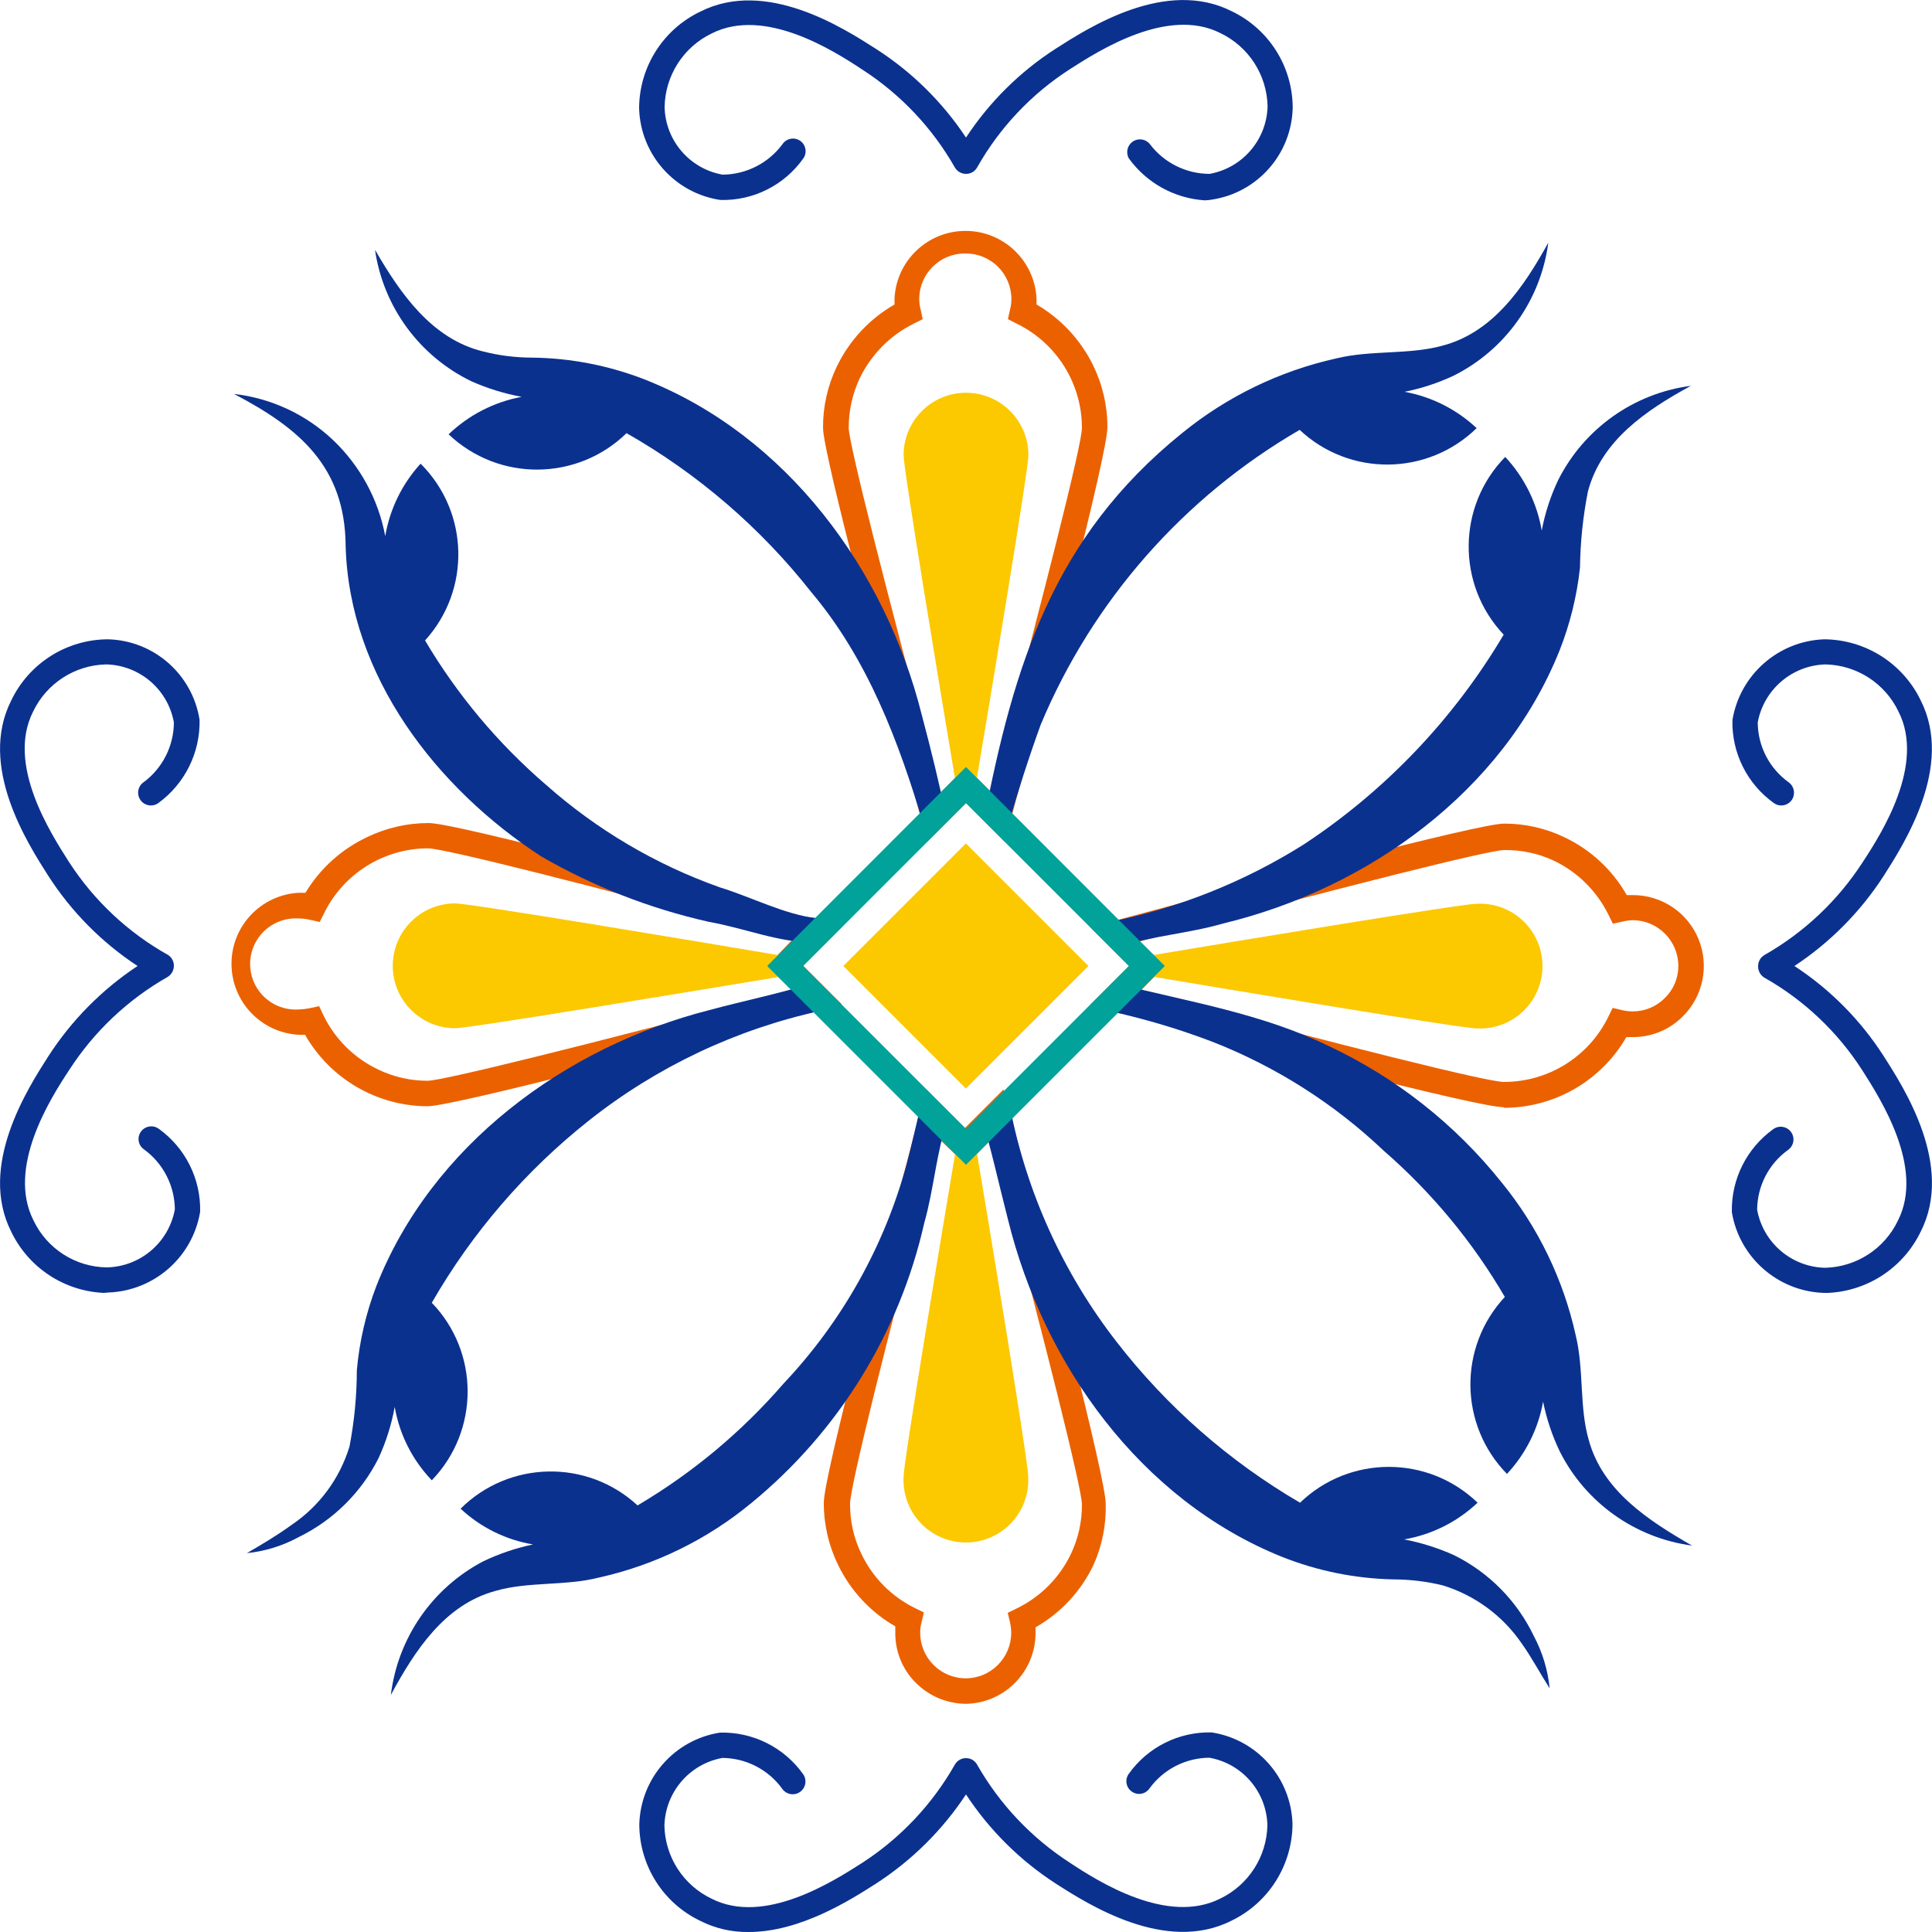
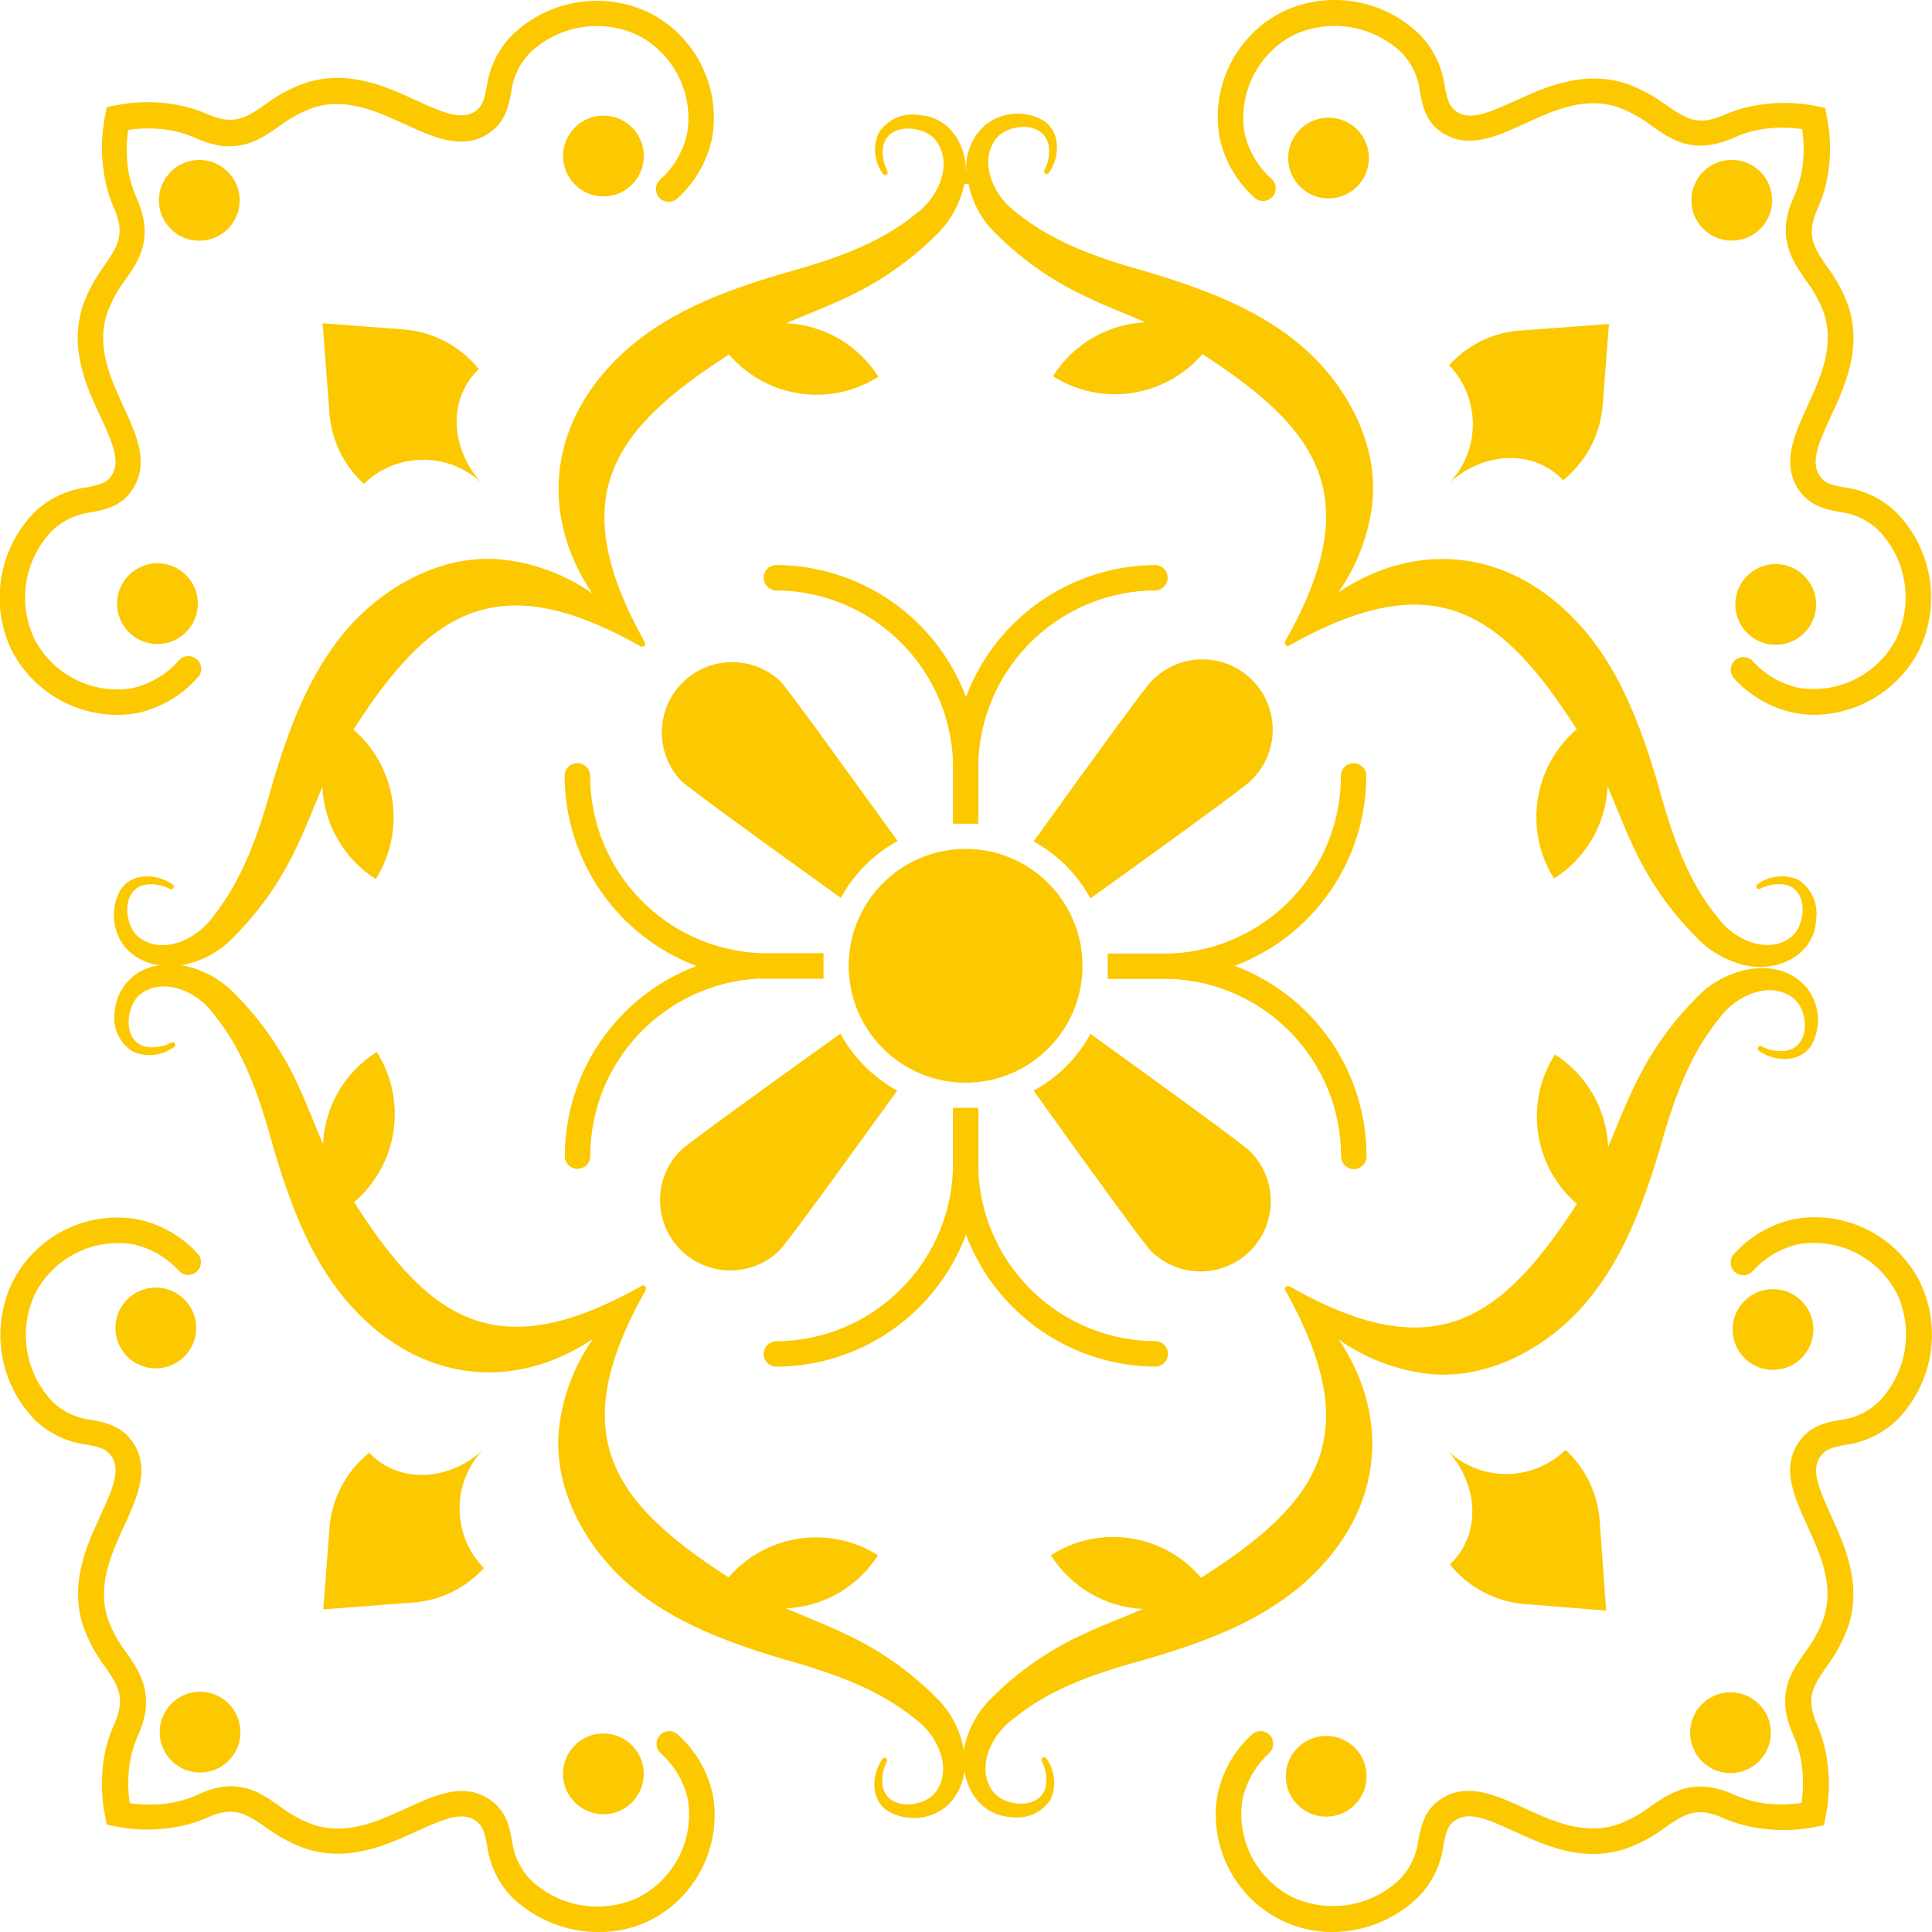
- <svg xmlns="http://www.w3.org/2000/svg" width="100" height="100" viewBox="0 0 100 100">
-   <rect x="45.51" y="45.51" width="8.97" height="8.97" transform="translate(-20.71 50) rotate(-45)" fill="#fcc800" />
-   <path d="M62.36,10.37A5.27,5.27,0,0,1,58.43,8.2a.66.66,0,0,1,1.08-.75A3.89,3.89,0,0,0,62.61,9a3.65,3.65,0,0,0,3-3.5,4.3,4.3,0,0,0-2.45-3.79c-2.72-1.37-6.27.9-7.78,1.87a14.55,14.55,0,0,0-4.8,5.08A.65.65,0,0,1,50,9h0a.67.67,0,0,1-.57-.32,14.64,14.64,0,0,0-4.8-5.08c-1.51-1-5.06-3.25-7.79-1.87A4.31,4.31,0,0,0,34.4,5.54a3.64,3.64,0,0,0,3,3.5,3.89,3.89,0,0,0,3.11-1.59.65.65,0,1,1,1.07.75,5.09,5.09,0,0,1-4.3,2.15A4.94,4.94,0,0,1,33.08,5.6a5.57,5.57,0,0,1,3.17-5c3.4-1.72,7.39.84,9.09,1.93A15.86,15.86,0,0,1,50,7.12a15.75,15.75,0,0,1,4.66-4.61c1.7-1.09,5.69-3.65,9.09-1.93a5.55,5.55,0,0,1,3.16,5,4.92,4.92,0,0,1-4.17,4.75A2.48,2.48,0,0,1,62.36,10.37Z" fill="#0b318f" />
-   <path d="M94.62,66.92h-.23a5,5,0,0,1-4.75-4.18,5.15,5.15,0,0,1,2.15-4.3.66.66,0,1,1,.76,1.08,3.84,3.84,0,0,0-1.6,3.1,3.66,3.66,0,0,0,3.51,3,4.29,4.29,0,0,0,3.78-2.45c1.38-2.73-.89-6.27-1.86-7.79a14.52,14.52,0,0,0-5.08-4.79A.68.68,0,0,1,91,50a.66.66,0,0,1,.33-.57,14.73,14.73,0,0,0,5.08-4.8c1-1.52,3.24-5.06,1.86-7.79a4.29,4.29,0,0,0-3.78-2.45,3.67,3.67,0,0,0-3.51,3,3.84,3.84,0,0,0,1.6,3.1.67.67,0,0,1,.16.92.66.66,0,0,1-.92.16,5.13,5.13,0,0,1-2.15-4.3,5,5,0,0,1,4.75-4.18,5.59,5.59,0,0,1,5,3.17c1.71,3.4-.84,7.38-1.93,9.09A16,16,0,0,1,92.88,50a15.71,15.71,0,0,1,4.61,4.65c1.09,1.7,3.65,5.69,1.93,9.09A5.61,5.61,0,0,1,94.62,66.92Z" fill="#0b318f" />
-   <path d="M38.76,100a5.34,5.34,0,0,1-2.5-.57,5.55,5.55,0,0,1-3.17-5,4.94,4.94,0,0,1,4.17-4.75,5.12,5.12,0,0,1,4.31,2.15.66.66,0,0,1-1.08.76,3.86,3.86,0,0,0-3.1-1.6,3.66,3.66,0,0,0-3,3.51,4.29,4.29,0,0,0,2.45,3.78c2.73,1.38,6.27-.89,7.79-1.86a14.7,14.7,0,0,0,4.79-5.08A.66.66,0,0,1,50,91h0a.65.65,0,0,1,.57.33,14.73,14.73,0,0,0,4.8,5.08c1.51,1,5.06,3.24,7.79,1.86a4.31,4.31,0,0,0,2.44-3.79,3.64,3.64,0,0,0-3-3.5,3.86,3.86,0,0,0-3.11,1.6.65.65,0,0,1-.91.15.65.65,0,0,1-.16-.91,5.11,5.11,0,0,1,4.3-2.15,4.94,4.94,0,0,1,4.18,4.75,5.59,5.59,0,0,1-3.17,5c-3.4,1.71-7.39-.84-9.09-1.93A15.86,15.86,0,0,1,50,92.88a16,16,0,0,1-4.65,4.61C44.05,98.32,41.43,100,38.76,100Z" fill="#0b318f" />
-   <path d="M5.38,66.92a5.59,5.59,0,0,1-4.8-3.17c-1.72-3.4.84-7.39,1.93-9.09A16,16,0,0,1,7.12,50a15.83,15.83,0,0,1-4.61-4.65C1.42,43.64-1.14,39.66.58,36.26a5.57,5.57,0,0,1,5-3.17,4.93,4.93,0,0,1,4.75,4.17,5.19,5.19,0,0,1-2.14,4.31.66.66,0,1,1-.76-1.08A3.87,3.87,0,0,0,9,37.39a3.65,3.65,0,0,0-3.5-3,4.29,4.29,0,0,0-3.79,2.45c-1.38,2.73.9,6.27,1.87,7.79A14.62,14.62,0,0,0,8.7,49.43.66.66,0,0,1,9,50a.68.68,0,0,1-.33.57,14.73,14.73,0,0,0-5.08,4.8c-1,1.51-3.24,5.06-1.86,7.79A4.26,4.26,0,0,0,5.54,65.6a3.66,3.66,0,0,0,3.51-3,3.88,3.88,0,0,0-1.6-3.11.65.65,0,0,1-.16-.91.66.66,0,0,1,.92-.16,5.14,5.14,0,0,1,2.15,4.3,5,5,0,0,1-4.75,4.18Z" fill="#0b318f" />
-   <path d="M52,43.56l-2-2-2,2-.3-1.1c-1.9-7-5.1-19-5.1-20.31A7.21,7.21,0,0,1,43.3,19a7.41,7.41,0,0,1,3-3.24c0-.1,0-.21,0-.32a3.68,3.68,0,0,1,7.35,0c0,.11,0,.22,0,.32a7.41,7.41,0,0,1,2.92,3.13,7.29,7.29,0,0,1,.75,3.22c0,1.39-3.12,13.32-5,20.3ZM49.94,13.12a2.36,2.36,0,0,0-2.36,2.36,2,2,0,0,0,.07.53l.11.51-.46.23a6.11,6.11,0,0,0-2.81,2.85,6,6,0,0,0-.56,2.55c0,.77,1.86,8.13,4.75,18.87L50,39.7,51.31,41C54.14,30.34,56,23,56,22.15a6,6,0,0,0-3.36-5.39l-.47-.24.11-.5a2.05,2.05,0,0,0,.07-.54A2.36,2.36,0,0,0,49.94,13.12Z" fill="#eb6100" />
-   <path d="M77.84,57.31h0c-1.38,0-13.31-3.14-20.29-5L56.44,52l2-2-2-2,1.1-.3c7-1.89,19-5.07,20.31-5.07h0a7.15,7.15,0,0,1,3.11.7,7.3,7.3,0,0,1,3.24,3h.32a3.67,3.67,0,0,1,2.59,6.27,3.62,3.62,0,0,1-2.59,1.08l-.34,0a7.31,7.31,0,0,1-6.34,3.66ZM59,51.32C69.65,54.17,77,56,77.83,56a6,6,0,0,0,5.41-3.36l.23-.47.51.12a2.46,2.46,0,0,0,.53.06h0a2.33,2.33,0,0,0,1.66-.69A2.3,2.3,0,0,0,86.87,50a2.37,2.37,0,0,0-2.35-2.37h0a2.49,2.49,0,0,0-.53.07l-.51.11-.23-.47a6.07,6.07,0,0,0-2.84-2.8A5.84,5.84,0,0,0,77.85,44c-.77,0-8.13,1.85-18.87,4.73L60.29,50Z" fill="#eb6100" />
-   <path d="M50,88.19h0a3.7,3.7,0,0,1-2.6-1.09,3.61,3.61,0,0,1-1.06-2.6c0-.11,0-.21,0-.32A7.36,7.36,0,0,1,43.38,81a7.28,7.28,0,0,1-.74-3.22c0-1.39,3.17-13.31,5-20.29l.3-1.1,2,2,2-2,.29,1.1c1.89,7,5,19.05,5,20.32A7.19,7.19,0,0,1,56.6,81a7.35,7.35,0,0,1-3,3.23c0,.11,0,.22,0,.32A3.67,3.67,0,0,1,50,88.19ZM48.66,59C45.8,69.64,44,77,44,77.82a5.84,5.84,0,0,0,.6,2.64,6,6,0,0,0,2.75,2.77l.47.23-.12.51a2,2,0,0,0-.07.54,2.36,2.36,0,0,0,2.35,2.36h0a2.36,2.36,0,0,0,2.36-2.35,2.62,2.62,0,0,0-.06-.54l-.12-.5.47-.23a6,6,0,0,0,2.81-2.84A5.84,5.84,0,0,0,56,77.86c0-.77-1.83-8.14-4.7-18.88L50,60.29Z" fill="#eb6100" />
-   <path d="M22.12,57.26h0a7.33,7.33,0,0,1-6.33-3.7h-.32a3.68,3.68,0,0,1,0-7.35l.34,0A7.41,7.41,0,0,1,19,43.33a7.31,7.31,0,0,1,3.19-.73h0c1.44,0,14.66,3.55,20.28,5.08l1.1.3-2,2,2,2-1.1.29C35.41,54.12,23.42,57.26,22.12,57.26Zm-5.6-5.18.22.47a6,6,0,0,0,2.84,2.81,5.85,5.85,0,0,0,2.55.58c.77,0,8.13-1.82,18.88-4.67L39.71,50,41,48.65c-10.65-2.89-18-4.73-18.84-4.74h0a6,6,0,0,0-5.38,3.35l-.23.46L16,47.6a2.48,2.48,0,0,0-.54-.06,2.36,2.36,0,1,0,0,4.71,3.57,3.57,0,0,0,.54-.06Z" fill="#eb6100" />
-   <path d="M80.66,24.83a10.65,10.65,0,0,0-.86,2.63,7.43,7.43,0,0,0-1.89-3.81,6.64,6.64,0,0,0-.08,9.2A33.35,33.35,0,0,1,67.48,43.71a29.9,29.9,0,0,1-10,4L57.93,49c1.7-.56,3.63-.69,5.38-1.2C70.78,46,77.77,41,80.71,33.7a16.47,16.47,0,0,0,1.07-4.32,21.92,21.92,0,0,1,.41-3.94c.7-2.64,3-4.2,5.33-5.47A9,9,0,0,0,80.66,24.83Z" fill="#0b318f" />
-   <path d="M67.27,22.25a6.62,6.62,0,0,0,9.16-.09h0a7.38,7.38,0,0,0-3.73-1.88,11.18,11.18,0,0,0,2.53-.83,9,9,0,0,0,4.91-6.89c-1.27,2.3-2.86,4.66-5.51,5.34-1.73.47-3.65.21-5.46.65a19.23,19.23,0,0,0-8,3.88c-6.67,5.39-8.69,12-10.24,20l1.25.3c.5-1.75,1.07-3.52,1.69-5.23A31.86,31.86,0,0,1,67.27,22.25Z" fill="#0b318f" />
-   <path d="M75.27,80.5a11.6,11.6,0,0,0-2.59-.82,7.35,7.35,0,0,0,3.8-1.9,6.62,6.62,0,0,0-9.19,0,33.12,33.12,0,0,1-9.49-8.32,28.77,28.77,0,0,1-5.52-12.14l-1.51.37c.54,1.8.93,3.6,1.4,5.42C54,70.58,59,77.62,66.35,80.58a16.56,16.56,0,0,0,5.79,1.17,10.77,10.77,0,0,1,2.54.31,7.69,7.69,0,0,1,4.08,3c.52.73.94,1.53,1.45,2.33a7.28,7.28,0,0,0-.82-2.71A9,9,0,0,0,75.27,80.5Z" fill="#0b318f" />
-   <path d="M82.23,74.52c-.49-1.69-.24-3.64-.67-5.4a19,19,0,0,0-3.83-7.91,25.14,25.14,0,0,0-9-7.09c-3.43-1.66-7.16-2.26-10.81-3.18l-.33,1.43a37.25,37.25,0,0,1,5.21,1.57,27.35,27.35,0,0,1,8.82,5.62,30.18,30.18,0,0,1,6.27,7.57A6.63,6.63,0,0,0,78,76.29a7.35,7.35,0,0,0,1.87-3.74,11,11,0,0,0,.87,2.59A9,9,0,0,0,87.58,80C85.3,78.69,82.94,77.15,82.23,74.52Z" fill="#0b318f" />
-   <path d="M22.35,76.62a6.62,6.62,0,0,0,0-9.19A33.08,33.08,0,0,1,30.48,58a29.41,29.41,0,0,1,12-5.68l-.38-1.44c-1.77.55-3.56.91-5.38,1.4-7.45,1.9-14.39,7-17.25,14.31a16.18,16.18,0,0,0-1,4.33,21.17,21.17,0,0,1-.38,3.95,7.53,7.53,0,0,1-3,4.06c-.73.53-1.52,1-2.31,1.46a7.1,7.1,0,0,0,2.68-.83,9.08,9.08,0,0,0,4.14-4.1,11.07,11.07,0,0,0,.83-2.64A7.28,7.28,0,0,0,22.35,76.62Z" fill="#0b318f" />
-   <path d="M47.6,57.48c-.24,1-.43,1.85-.66,2.73a26.76,26.76,0,0,1-6.39,11.41A30.52,30.52,0,0,1,33,77.92a6.62,6.62,0,0,0-9.16.17,7.26,7.26,0,0,0,3.75,1.85,11.32,11.32,0,0,0-2.59.88,9.05,9.05,0,0,0-4.77,6.91c1.24-2.29,2.77-4.66,5.4-5.38,1.69-.5,3.64-.25,5.39-.7a18.77,18.77,0,0,0,7.89-3.87A26.21,26.21,0,0,0,47.84,63.3c.5-1.76.63-3.68,1.21-5.37Z" fill="#0b318f" />
-   <path d="M47.71,37c-1.88-7.51-7-14.48-14.37-17.37a16.61,16.61,0,0,0-5.81-1.12A10.28,10.28,0,0,1,25,18.19c-2.66-.65-4.28-3-5.59-5.26a9,9,0,0,0,5,6.81,11.57,11.57,0,0,0,2.59.8,7.44,7.44,0,0,0-3.78,1.94,6.64,6.64,0,0,0,9.21-.06A32.9,32.9,0,0,1,42,30.66c2.91,3.45,4.53,7.75,5.79,12L49,42.39C48.62,40.55,48.18,38.77,47.71,37Z" fill="#0b318f" />
-   <path d="M37.26,45.93a27.35,27.35,0,0,1-9-5.31A30.05,30.05,0,0,1,22,33.15,6.62,6.62,0,0,0,21.77,24a7.38,7.38,0,0,0-1.83,3.75,9.2,9.2,0,0,0-2.73-5,8.93,8.93,0,0,0-5.1-2.36c3.39,1.77,5.75,3.77,5.78,7.86C18.07,35,22.6,40.8,28,44.32a31,31,0,0,0,8.67,3.39c2,.36,3.53,1.06,5.58,1.09V47.52C40.68,47.36,38.84,46.41,37.26,45.93Z" fill="#0b318f" />
-   <path d="M50,40.63l.43.44c.88-5.25,2.8-16.75,2.8-17.51a3.23,3.23,0,0,0-6.46,0c0,.76,1.91,12.26,2.79,17.51Z" fill="#fcc800" />
-   <path d="M59.36,50l-.43.43c5.25.88,16.74,2.8,17.5,2.8a3.23,3.23,0,1,0,0-6.45c-.76,0-12.25,1.9-17.5,2.78Z" fill="#fcc800" />
-   <path d="M50,59.36l-.43-.44c-.88,5.26-2.8,16.75-2.8,17.51a3.23,3.23,0,1,0,6.45,0c0-.76-1.9-12.25-2.78-17.51Z" fill="#fcc800" />
-   <path d="M40.64,50l.43-.43c-5.25-.89-16.74-2.81-17.51-2.81a3.23,3.23,0,0,0,0,6.46c.76,0,12.26-1.91,17.51-2.78Z" fill="#fcc800" />
-   <path d="M50,60.29,39.71,50,50,39.7,60.29,50ZM41.57,50,50,58.43,58.43,50,50,41.57Z" fill="#00a29a" />
+ <svg xmlns="http://www.w3.org/2000/svg" width="200" height="200" viewBox="0 0 200 200">
+   <g>
+     <path d="M92.92,87.06C87,78.88,81.48,71.22,80.77,70.51A7.28,7.28,0,0,0,70.48,80.8c.71.71,8.37,6.27,16.56,12.15A14.81,14.81,0,0,1,92.92,87.06Z" fill="#fcc800" />
+     <circle cx="99.96" cy="99.98" r="12.1" fill="#fcc800" />
+     <path d="M49.77,49.91s.06,0,0,0c-3.21-3.65-3.34-8.56-.32-11.59l.13-.1A11.17,11.17,0,0,0,42,34.12l-8.6-.65.72,9.5a11.06,11.06,0,0,0,3.56,7.13.93.93,0,0,0,.13-.15A8.82,8.82,0,0,1,49.77,49.91Z" fill="#fcc800" />
+     <path d="M150.12,49.9s0,.05,0,0c3.65-3.21,8.57-3.32,11.59-.3l.1.12a11.1,11.1,0,0,0,4.08-7.58l.67-8.6-9.5.7A11,11,0,0,0,150,37.82l.15.13A8.82,8.82,0,0,1,150.12,49.9Z" fill="#fcc800" />
+     <path d="M149.94,150.25s-.05,0,0,0c3.2,3.66,3.31,8.58.27,11.59l-.12.11a11.11,11.11,0,0,0,7.58,4.09l8.6.69-.69-9.5a11,11,0,0,0-3.53-7.15l-.13.15A8.81,8.81,0,0,1,149.94,150.25Z" fill="#fcc800" />
+     <path d="M49.91,150.18s0-.05,0,0c-3.64,3.22-8.56,3.35-11.58.33l-.11-.12A11.09,11.09,0,0,0,34.12,158l-.65,8.6,9.49-.72a11.06,11.06,0,0,0,7.14-3.56l-.15-.14A8.82,8.82,0,0,1,49.91,150.18Z" fill="#fcc800" />
+     <circle cx="20.63" cy="20.74" r="4.18" fill="#fcc800" />
+     <circle cx="16.3" cy="62.49" r="4.18" fill="#fcc800" />
+     <circle cx="62.47" cy="16.15" r="4.18" fill="#fcc800" />
+     <path d="M12,74A12.33,12.33,0,0,1,1.17,67.25,12.62,12.62,0,0,1,3.54,53.06,9.45,9.45,0,0,1,9,50.45c1.36-.27,2-.43,2.55-1.22.93-1.4.18-3.22-1.13-6.07C8.92,40,7.11,36,8.6,31.57a16,16,0,0,1,2.2-4.06c1-1.5,1.79-2.59,1.53-4.28a7.38,7.38,0,0,0-.57-1.78,14.49,14.49,0,0,1-1-3.51,16.86,16.86,0,0,1,.13-6l.17-.86.87-.17a16.8,16.8,0,0,1,5.95-.13,14.21,14.21,0,0,1,3.51,1,7.59,7.59,0,0,0,1.79.57c1.69.26,2.77-.49,4.28-1.53a15.21,15.21,0,0,1,4.05-2.2c4.46-1.49,8.42.32,11.59,1.78,2.86,1.31,4.68,2.06,6.08,1.13.78-.52.94-1.2,1.21-2.56A9.47,9.47,0,0,1,53,3.65,12.59,12.59,0,0,1,67.14,1.28a12.19,12.19,0,0,1,6.58,13,11.67,11.67,0,0,1-3.62,6.28,1.32,1.32,0,0,1-1.79-1.94,9,9,0,0,0,2.83-4.84A9.66,9.66,0,0,0,66,3.63,10,10,0,0,0,54.82,5.51a6.94,6.94,0,0,0-1.9,4.06c-.28,1.45-.61,3.09-2.34,4.24-2.69,1.79-5.71.4-8.62-.93S35.77,10,32.3,11.2a13.33,13.33,0,0,0-3.4,1.87c-1.69,1.18-3.45,2.39-6.18,2a9.91,9.91,0,0,1-2.39-.74,11.22,11.22,0,0,0-2.92-.88,14,14,0,0,0-4.14,0,14,14,0,0,0,0,4.14,11.62,11.62,0,0,0,.88,2.92,9.91,9.91,0,0,1,.74,2.39c.42,2.73-.79,4.48-2,6.18A13,13,0,0,0,11.1,32.4c-1.16,3.48.28,6.62,1.67,9.66s2.72,5.94.93,8.63c-1.14,1.73-2.78,2.05-4.23,2.34a7,7,0,0,0-4.07,1.9A10,10,0,0,0,3.53,66.08a9.65,9.65,0,0,0,10.1,5.17,9.1,9.1,0,0,0,4.84-2.83,1.32,1.32,0,1,1,1.94,1.78,11.62,11.62,0,0,1-6.27,3.63A11.7,11.7,0,0,1,12,74Z" fill="#fcc800" />
+     <circle cx="179.27" cy="20.73" r="4.18" fill="#fcc800" />
+     <circle cx="137.53" cy="16.36" r="4.18" fill="#fcc800" />
+     <circle cx="183.82" cy="62.57" r="4.18" fill="#fcc800" />
+     <path d="M187.85,74a11,11,0,0,1-2.13-.21,11.62,11.62,0,0,1-6.27-3.63,1.32,1.32,0,0,1,1.94-1.78,9,9,0,0,0,4.84,2.83,9.65,9.65,0,0,0,10.11-5.16,10,10,0,0,0-1.87-11.15,6.91,6.91,0,0,0-4.06-1.9c-1.45-.29-3.09-.61-4.24-2.34-1.78-2.69-.4-5.71.94-8.63s2.84-6.18,1.69-9.66A13.26,13.26,0,0,0,186.93,29c-1.17-1.7-2.38-3.45-2-6.18a9.55,9.55,0,0,1,.75-2.4,12,12,0,0,0,.88-2.91,14,14,0,0,0,0-4.14,14,14,0,0,0-4.14,0,11.62,11.62,0,0,0-2.92.88,9.85,9.85,0,0,1-2.4.74c-2.73.42-4.48-.8-6.17-2a13.28,13.28,0,0,0-3.39-1.88c-3.48-1.16-6.62.28-9.66,1.67s-5.94,2.72-8.63.92C147.6,12.63,147.28,11,147,9.54a6.88,6.88,0,0,0-1.89-4.07A10.06,10.06,0,0,0,134,3.58a9.65,9.65,0,0,0-5.18,10.1,9,9,0,0,0,2.82,4.85,1.31,1.31,0,1,1-1.78,1.93,11.67,11.67,0,0,1-3.62-6.27,12.18,12.18,0,0,1,6.59-13A12.59,12.59,0,0,1,147,3.61,9.5,9.5,0,0,1,149.57,9c.27,1.36.43,2,1.21,2.56,1.4.93,3.22.17,6.08-1.13C160,9,164,7.2,168.45,8.69a15.57,15.57,0,0,1,4.06,2.21c1.5,1,2.58,1.79,4.28,1.53a7.52,7.52,0,0,0,1.78-.57,14.49,14.49,0,0,1,3.51-1,17.1,17.1,0,0,1,6,.13l.86.18.17.86a16.62,16.62,0,0,1,.12,6,14.05,14.05,0,0,1-1.05,3.51,7.38,7.38,0,0,0-.57,1.78c-.26,1.69.49,2.78,1.52,4.28a15.44,15.44,0,0,1,2.2,4.06C192.78,36,191,40,189.5,43.16c-1.31,2.85-2.06,4.67-1.14,6.07.52.79,1.2,1,2.56,1.22a9.47,9.47,0,0,1,5.41,2.62,12.6,12.6,0,0,1,2.36,14.19A12.33,12.33,0,0,1,187.85,74Z" fill="#fcc800" />
+     <circle cx="179.14" cy="179.37" r="4.18" fill="#fcc800" />
+     <circle cx="183.54" cy="137.63" r="4.18" fill="#fcc800" />
+     <circle cx="137.29" cy="183.88" r="4.18" fill="#fcc800" />
+     <path d="M137.88,200a11.84,11.84,0,0,1-5.29-1.24,12.19,12.19,0,0,1-6.55-13,11.68,11.68,0,0,1,3.63-6.27,1.32,1.32,0,0,1,1.78,1.94,9.1,9.1,0,0,0-2.83,4.84,9.63,9.63,0,0,0,5.15,10.11,10,10,0,0,0,11.15-1.85,7,7,0,0,0,1.91-4.06c.29-1.45.61-3.09,2.34-4.24,2.7-1.78,5.71-.39,8.63.95s6.18,2.85,9.66,1.69a13,13,0,0,0,3.39-1.86c1.7-1.17,3.46-2.38,6.18-2a9.85,9.85,0,0,1,2.4.74,11.61,11.61,0,0,0,2.91.89,14.06,14.06,0,0,0,4.15,0,14,14,0,0,0,0-4.14,11.8,11.8,0,0,0-.87-2.92,9.91,9.91,0,0,1-.74-2.39c-.42-2.73.8-4.48,2-6.18a13.26,13.26,0,0,0,1.87-3.39c1.17-3.47-.27-6.62-1.65-9.66s-2.71-5.94-.92-8.63c1.15-1.72,2.79-2.05,4.24-2.33a6.88,6.88,0,0,0,4.07-1.89,10,10,0,0,0,1.9-11.15,9.65,9.65,0,0,0-10.1-5.18,9,9,0,0,0-4.85,2.81,1.31,1.31,0,1,1-1.93-1.78,11.67,11.67,0,0,1,6.28-3.62,12.18,12.18,0,0,1,13,6.61,12.59,12.59,0,0,1-2.4,14.18,9.49,9.49,0,0,1-5.41,2.6c-1.36.27-2,.43-2.56,1.21-.94,1.4-.18,3.22,1.12,6.08,1.45,3.18,3.25,7.13,1.76,11.59a15.74,15.74,0,0,1-2.21,4.06c-1,1.49-1.8,2.58-1.54,4.27a7.59,7.59,0,0,0,.57,1.79,13.85,13.85,0,0,1,1,3.51,16.63,16.63,0,0,1-.14,6l-.17.86-.86.17a16.85,16.85,0,0,1-6,.11,14.35,14.35,0,0,1-3.51-1,7.41,7.41,0,0,0-1.78-.58c-1.7-.26-2.78.49-4.28,1.53a15.64,15.64,0,0,1-4.07,2.19c-4.46,1.48-8.41-.34-11.58-1.8-2.85-1.31-4.67-2.07-6.07-1.14-.79.52-.95,1.19-1.23,2.55a9.41,9.41,0,0,1-2.62,5.41A12.86,12.86,0,0,1,137.88,200Z" fill="#fcc800" />
+     <circle cx="20.71" cy="179.31" r="4.18" fill="#fcc800" />
+     <circle cx="62.46" cy="183.63" r="4.18" fill="#fcc800" />
+     <circle cx="16.13" cy="137.47" r="4.18" fill="#fcc800" />
+     <path d="M62,200A12.87,12.87,0,0,1,53,196.4,9.46,9.46,0,0,1,50.42,191c-.27-1.36-.43-2-1.21-2.55-1.4-.93-3.22-.18-6.08,1.13C40,191,36,192.83,31.54,191.34a15.74,15.74,0,0,1-4.06-2.21c-1.5-1-2.58-1.79-4.27-1.53a7.06,7.06,0,0,0-1.79.58,13.85,13.85,0,0,1-3.51,1,16.62,16.62,0,0,1-6-.12l-.86-.17-.17-.87a16.8,16.8,0,0,1-.13-5.95,14.21,14.21,0,0,1,1.05-3.51,7.59,7.59,0,0,0,.57-1.79c.26-1.69-.49-2.78-1.53-4.28a15.87,15.87,0,0,1-2.2-4.06c-1.49-4.46.32-8.41,1.78-11.58,1.31-2.86,2.06-4.68,1.13-6.08-.52-.78-1.19-.95-2.55-1.22A9.38,9.38,0,0,1,3.62,147,12.61,12.61,0,0,1,1.25,132.8a12.17,12.17,0,0,1,13-6.58,11.67,11.67,0,0,1,6.27,3.62,1.32,1.32,0,0,1-1.94,1.78,9,9,0,0,0-4.84-2.82A9.65,9.65,0,0,0,3.6,134a10,10,0,0,0,1.88,11.15A6.88,6.88,0,0,0,9.55,147c1.45.29,3.09.62,4.23,2.35,1.79,2.69.41,5.7-.93,8.62s-2.83,6.19-1.67,9.66a13,13,0,0,0,1.87,3.4c1.17,1.69,2.38,3.44,2,6.17a9.85,9.85,0,0,1-.74,2.4,11.62,11.62,0,0,0-.88,2.92,14,14,0,0,0,0,4.14,14,14,0,0,0,4.14,0,11.62,11.62,0,0,0,2.92-.88A9.48,9.48,0,0,1,22.8,185c2.73-.43,4.49.79,6.18,2a13,13,0,0,0,3.4,1.87c3.47,1.17,6.62-.28,9.66-1.67s5.93-2.72,8.62-.94c1.73,1.15,2.06,2.79,2.34,4.24a7,7,0,0,0,1.9,4.07,10,10,0,0,0,11.15,1.87,9.65,9.65,0,0,0,5.17-10.1,9,9,0,0,0-2.83-4.85,1.31,1.31,0,0,1,1.78-1.93,11.62,11.62,0,0,1,3.63,6.27,12.2,12.2,0,0,1-6.58,13A11.71,11.71,0,0,1,62,200Z" fill="#fcc800" />
+     <path d="M112.88,93c8.19-5.88,15.85-11.43,16.57-12.15a7.28,7.28,0,1,0-10.29-10.29c-.71.71-6.28,8.37-12.16,16.55A14.69,14.69,0,0,1,112.88,93Z" fill="#fcc800" />
+     <path d="M107,112.91c5.87,8.19,11.42,15.86,12.13,16.57a7.27,7.27,0,1,0,10.3-10.27c-.71-.72-8.37-6.29-16.54-12.18A14.81,14.81,0,0,1,107,112.91Z" fill="#fcc800" />
+     <path d="M87,107c-8.19,5.87-15.86,11.41-16.58,12.13a7.28,7.28,0,0,0,10.28,10.31c.71-.72,6.28-8.37,12.18-16.54A14.77,14.77,0,0,1,87,107Z" fill="#fcc800" />
+     <path d="M80.26,61.12A18.44,18.44,0,0,1,98.65,78.67c0,.28,0,.57,0,.86l0,.65v5.09h2.63V80.84h0V79.53c0-.29,0-.58,0-.86a18.44,18.44,0,0,1,18.39-17.55,1.32,1.32,0,0,0,0-2.63A21.06,21.06,0,0,0,100,72.15,21.09,21.09,0,0,0,80.26,58.49a1.32,1.32,0,0,0,0,2.63Z" fill="#fcc800" />
+     <path d="M135.29,104.8a21.09,21.09,0,0,0-7.47-4.82,21.06,21.06,0,0,0,13.62-19.71A1.32,1.32,0,0,0,140.12,79h0a1.31,1.31,0,0,0-1.31,1.31,18.42,18.42,0,0,1-17.54,18.4l-.86,0-.67,0h-5.07v2.63h4.43v0h1.31l.86,0a18.4,18.4,0,0,1,17.56,18.38,1.31,1.31,0,0,0,1.31,1.31h0a1.32,1.32,0,0,0,1.32-1.32A21,21,0,0,0,135.29,104.8Z" fill="#fcc800" />
+     <path d="M119.67,138.84h0a18.44,18.44,0,0,1-18.39-17.54c0-.29,0-.57,0-.86l0-.65v-5.1H98.64v4.44h0v1.31c0,.29,0,.58,0,.86a18.43,18.43,0,0,1-18.38,17.55,1.32,1.32,0,0,0,0,2.63h0A21.06,21.06,0,0,0,100,127.81a21.08,21.08,0,0,0,19.7,13.66h0a1.32,1.32,0,0,0,0-2.63Z" fill="#fcc800" />
+     <path d="M79.5,101.32l.67,0h5.08V98.67H80.81v0H79.5l-.86,0A18.4,18.4,0,0,1,61.09,80.29,1.32,1.32,0,0,0,59.77,79h0a1.31,1.31,0,0,0-1.32,1.31A21.1,21.1,0,0,0,72.1,100a21.09,21.09,0,0,0-13.63,19.7A1.32,1.32,0,0,0,59.79,121h0a1.32,1.32,0,0,0,1.31-1.32A18.42,18.42,0,0,1,78.64,101.3,8.42,8.42,0,0,0,79.5,101.32Z" fill="#fcc800" />
+     <path d="M187,102.21c-3-3.48-8.61-1.92-11.3,1a32.76,32.76,0,0,0-6.56,9.33c-1,2.06-1.78,4.15-2.67,6.18a11.92,11.92,0,0,0-5.5-9.56,11.94,11.94,0,0,0,2.27,15.47c-7.88,12.19-14.88,17-29.77,8.52l-.06,0h0a.33.33,0,0,0-.33.07l0,0,0,0a.33.33,0,0,0,0,.4c8.39,15,3.52,21.91-8.74,29.71A11.93,11.93,0,0,0,108.79,161a11.92,11.92,0,0,0,9.52,5.56c-2,.87-4.13,1.65-6.2,2.63a32.66,32.66,0,0,0-9.37,6.49A10.15,10.15,0,0,0,99.8,181c0,.12,0,.24,0,.36a9.84,9.84,0,0,0-2.91-5.65,32.7,32.7,0,0,0-9.33-6.54c-2.07-1-4.15-1.78-6.19-2.67A11.91,11.91,0,0,0,90.89,161h0a12,12,0,0,0-15.47,2.29c-12.2-7.86-17-14.86-8.57-29.75a.25.25,0,0,0,0-.07h0a.35.35,0,0,0-.07-.33l0,0,0,0a.32.32,0,0,0-.4,0c-14.94,8.41-21.9,3.55-29.72-8.69A12,12,0,0,0,39,108.9a11.93,11.93,0,0,0-5.56,9.53c-.87-2-1.65-4.13-2.63-6.19a32.45,32.45,0,0,0-6.51-9.37,10.14,10.14,0,0,0-5.38-2.93l-.26,0A9.76,9.76,0,0,0,24.19,97a32.56,32.56,0,0,0,6.53-9.35c1-2.06,1.77-4.15,2.65-6.19A12,12,0,0,0,38.9,91a12,12,0,0,0-2.31-15.47c7.84-12.21,14.83-17.06,29.74-8.61l.06,0h0a.33.33,0,0,0,.33-.07l0,0,0,0a.34.34,0,0,0,0-.41C58.4,51.51,63.24,44.54,75.47,36.7A11.94,11.94,0,0,0,90.93,39a11.93,11.93,0,0,0-9.54-5.54c2-.88,4.13-1.66,6.19-2.64a33,33,0,0,0,9.36-6.52,10.25,10.25,0,0,0,2.89-5.26l.43,0a9.76,9.76,0,0,0,2.81,5.12,32.7,32.7,0,0,0,9.33,6.54c2.07,1,4.15,1.78,6.18,2.66A12,12,0,0,0,109,38.94a11.94,11.94,0,0,0,15.47-2.28c12.2,7.86,17,14.86,8.56,29.75a.64.64,0,0,0,0,.07h0a.31.31,0,0,0,.07.32.05.05,0,0,0,0,0l0,0a.32.32,0,0,0,.4,0c14.95-8.41,21.9-3.55,29.72,8.69a12,12,0,0,0-2.35,15.46,11.94,11.94,0,0,0,5.55-9.53c.88,2,1.66,4.13,2.64,6.19a32.42,32.42,0,0,0,6.5,9.37A10.14,10.14,0,0,0,181,100c3.26.57,6.86-1.26,7-4.82a4.14,4.14,0,0,0-1.83-4.1,4.29,4.29,0,0,0-4.25.46.27.27,0,0,0-.09.35.26.26,0,0,0,.36.12,4.23,4.23,0,0,1,2.41-.46c2.61.33,2.41,4,.93,5.36-2.38,2-6,.45-7.72-1.94-3.3-4-4.87-9-6.24-14-1.64-5.49-3.63-11-7.35-15.5-7.39-8.8-17.46-9.66-25.68-4.14a20,20,0,0,0,3.52-9.25c.67-6.29-2.82-12.49-7.52-16.43-4.47-3.74-10-5.75-15.47-7.42-5-1.39-9.93-3-13.94-6.3-2.38-1.75-3.91-5.35-1.9-7.72,1.38-1.49,5-1.66,5.35,1a4.18,4.18,0,0,1-.46,2.4c-.17.29.29.57.46.28,1.14-1.6,1.28-4.28-.61-5.43a5.34,5.34,0,0,0-5.94.45,5.87,5.87,0,0,0-2,4.85H100c0-2.9-1.79-5.71-4.93-5.86a4.14,4.14,0,0,0-4.1,1.84A4.25,4.25,0,0,0,91.4,18a.27.27,0,0,0,.35.1.29.29,0,0,0,.12-.37,4.3,4.3,0,0,1-.47-2.41c.32-2.6,4-2.42,5.36-.93,2,2.37.46,6-1.92,7.72-4,3.3-9,4.88-14,6.26C75.4,30,69.87,32,65.4,35.74c-8.79,7.41-9.63,17.47-4.09,25.69a20,20,0,0,0-9.26-3.5c-6.3-.66-12.49,2.84-16.42,7.55C31.9,70,29.9,75.47,28.24,81c-1.38,5-3,9.93-6.27,14-1.75,2.38-5.35,3.92-7.72,1.92-1.49-1.38-1.67-5,.94-5.36a4.19,4.19,0,0,1,2.4.46.27.27,0,0,0,.27-.47c-1.59-1.13-4.27-1.27-5.42.63A5.34,5.34,0,0,0,12.9,98a5.62,5.62,0,0,0,3.66,1.92,5.25,5.25,0,0,0-4.69,4.82,4.14,4.14,0,0,0,1.84,4.1A4.28,4.28,0,0,0,18,108.4a.27.27,0,0,0-.27-.47,4.21,4.21,0,0,1-2.41.46c-2.6-.32-2.41-4-.92-5.36,2.37-2,6-.45,7.71,1.94,3.3,4,4.87,9,6.24,14,1.64,5.48,3.63,11,7.35,15.49,7.4,8.8,17.46,9.66,25.69,4.14a20,20,0,0,0-3.52,9.25c-.67,6.29,2.82,12.49,7.52,16.43,4.47,3.74,10,5.75,15.47,7.41,5,1.4,9.92,3,13.94,6.3,2.38,1.76,3.91,5.36,1.9,7.73-1.38,1.48-5,1.65-5.35-.95a4.21,4.21,0,0,1,.46-2.41c.16-.29-.29-.56-.46-.27-1.14,1.6-1.28,4.27.61,5.42a5.34,5.34,0,0,0,5.94-.45,5.69,5.69,0,0,0,1.93-3.76c.38,2.49,2.08,4.66,4.83,4.8a4.13,4.13,0,0,0,4.1-1.82,4.26,4.26,0,0,0-.45-4.25.27.27,0,0,0-.35-.09.26.26,0,0,0-.12.36,4.2,4.2,0,0,1,.45,2.41c-.32,2.6-4,2.41-5.36.92-2-2.38-.44-6,2-7.72,4-3.29,9-4.85,14-6.22,5.49-1.63,11-3.61,15.51-7.33,8.81-7.38,9.67-17.44,4.17-25.67a20.15,20.15,0,0,0,9.24,3.53c6.3.67,12.5-2.81,16.44-7.5,3.75-4.46,5.77-10,7.44-15.46,1.4-5,3-9.92,6.32-13.93,1.76-2.38,5.36-3.91,7.73-1.89,1.48,1.38,1.64,5-1,5.35a4.23,4.23,0,0,1-2.41-.47.27.27,0,0,0-.27.47c1.59,1.14,4.27,1.28,5.43-.61A5.35,5.35,0,0,0,187,102.21Z" fill="#fcc800" />
+   </g>
</svg>
